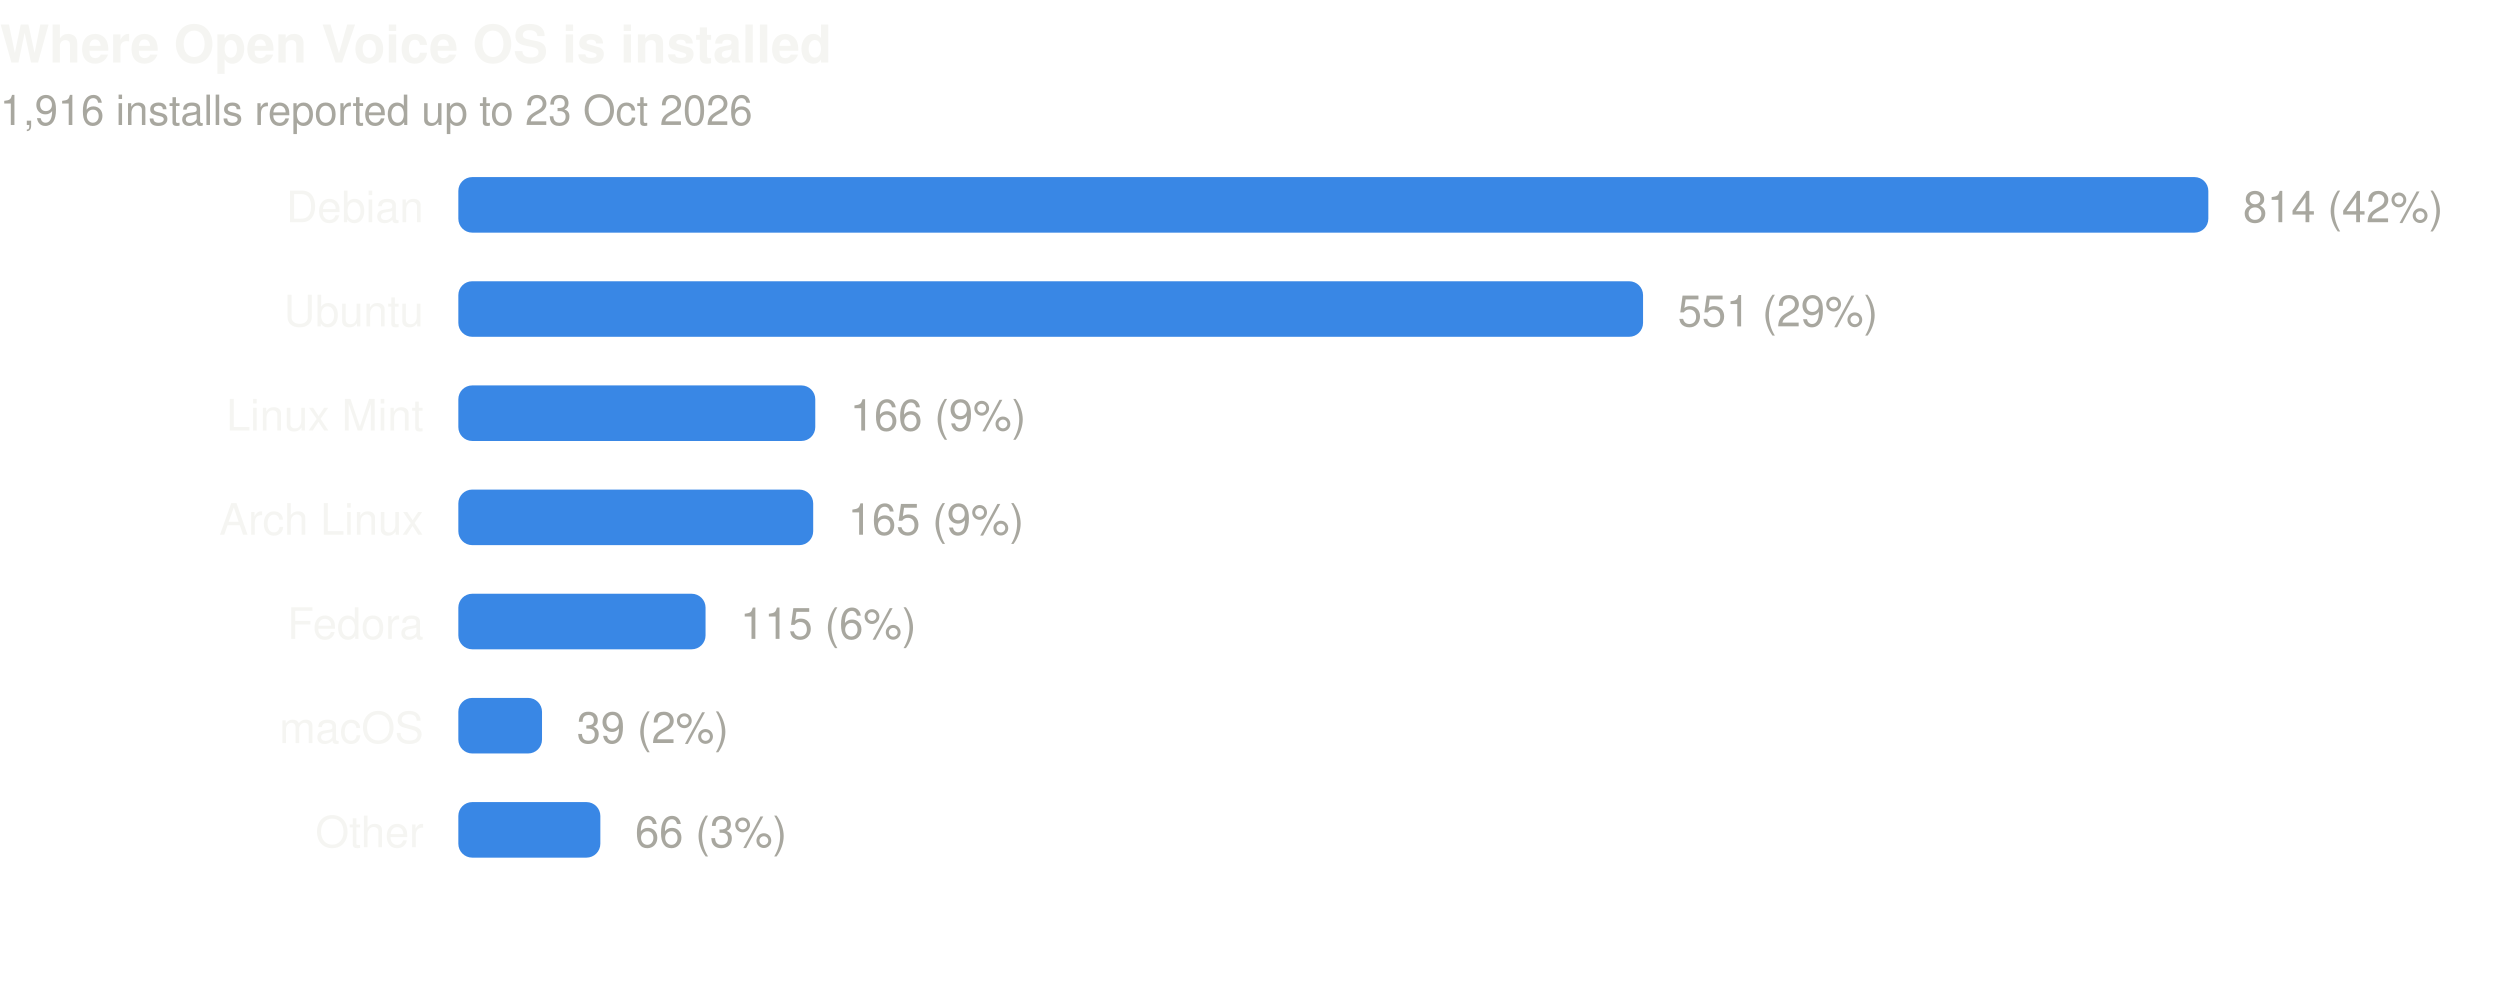
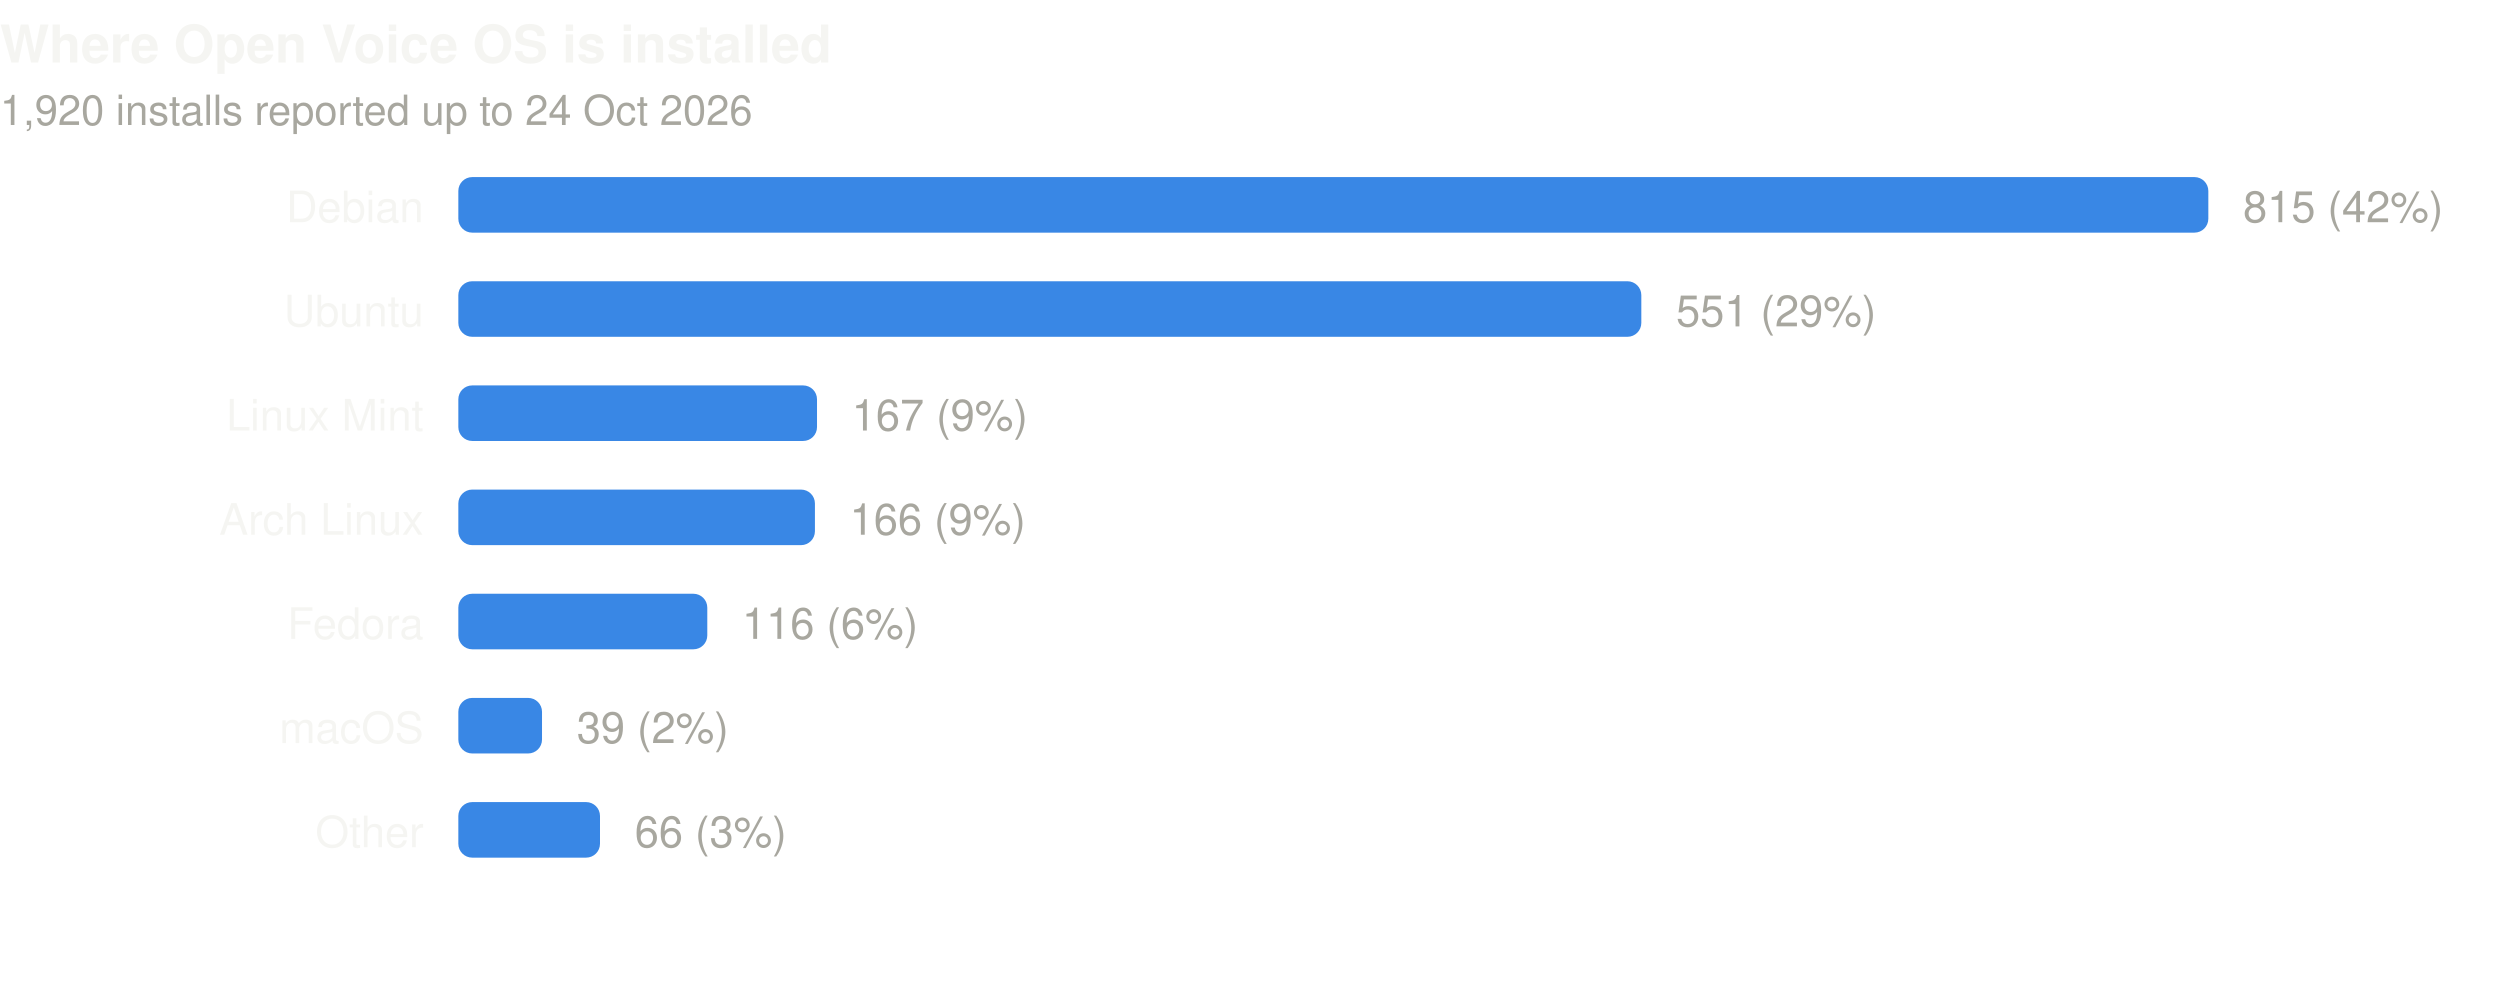
- <svg xmlns="http://www.w3.org/2000/svg" width="720" height="284" viewBox="0 0 720 284" role="img" aria-label="Where Open Voice OS is installed. 1,916 installs reported up to 23 Oct 2026">
+ <svg xmlns="http://www.w3.org/2000/svg" width="720" height="284" viewBox="0 0 720 284" role="img" aria-label="Where Open Voice OS is installed. 1,920 installs reported up to 24 Oct 2026">
  <text x="0" y="18" font-family="ui-sans-serif,-apple-system,BlinkMacSystemFont,'Segoe UI',Helvetica,Arial,sans-serif" font-size="15" font-weight="600" fill="#f5f5f2">Where Open Voice OS is installed</text>
-   <text x="0" y="36" font-family="ui-sans-serif,-apple-system,BlinkMacSystemFont,'Segoe UI',Helvetica,Arial,sans-serif" font-size="12" fill="#a8a79f">1,916 installs reported up to 23 Oct 2026</text>
+   <text x="0" y="36" font-family="ui-sans-serif,-apple-system,BlinkMacSystemFont,'Segoe UI',Helvetica,Arial,sans-serif" font-size="12" fill="#a8a79f">1,920 installs reported up to 24 Oct 2026</text>
  <text x="122" y="64.0" text-anchor="end" font-family="ui-sans-serif,-apple-system,BlinkMacSystemFont,'Segoe UI',Helvetica,Arial,sans-serif" font-size="12.5" fill="#f5f5f2">Debian</text>
  <rect x="132" y="51.0" width="504.0" height="16" rx="4" fill="#3987e5" />
-   <text x="646.0" y="64.0" font-family="ui-sans-serif,-apple-system,BlinkMacSystemFont,'Segoe UI',Helvetica,Arial,sans-serif" font-size="12.5" fill="#a8a79f">814 (42%)</text>
+   <text x="646.0" y="64.0" font-family="ui-sans-serif,-apple-system,BlinkMacSystemFont,'Segoe UI',Helvetica,Arial,sans-serif" font-size="12.5" fill="#a8a79f">815 (42%)</text>
  <text x="122" y="94.0" text-anchor="end" font-family="ui-sans-serif,-apple-system,BlinkMacSystemFont,'Segoe UI',Helvetica,Arial,sans-serif" font-size="12.5" fill="#f5f5f2">Ubuntu</text>
-   <rect x="132" y="81.0" width="341.2" height="16" rx="4" fill="#3987e5" />
-   <text x="483.2" y="94.0" font-family="ui-sans-serif,-apple-system,BlinkMacSystemFont,'Segoe UI',Helvetica,Arial,sans-serif" font-size="12.5" fill="#a8a79f">551 (29%)</text>
+   <rect x="132" y="81.0" width="340.7" height="16" rx="4" fill="#3987e5" />
+   <text x="482.7" y="94.0" font-family="ui-sans-serif,-apple-system,BlinkMacSystemFont,'Segoe UI',Helvetica,Arial,sans-serif" font-size="12.5" fill="#a8a79f">551 (29%)</text>
  <text x="122" y="124.0" text-anchor="end" font-family="ui-sans-serif,-apple-system,BlinkMacSystemFont,'Segoe UI',Helvetica,Arial,sans-serif" font-size="12.5" fill="#f5f5f2">Linux Mint</text>
-   <rect x="132" y="111.0" width="102.8" height="16" rx="4" fill="#3987e5" />
-   <text x="244.8" y="124.0" font-family="ui-sans-serif,-apple-system,BlinkMacSystemFont,'Segoe UI',Helvetica,Arial,sans-serif" font-size="12.5" fill="#a8a79f">166 (9%)</text>
+   <rect x="132" y="111.0" width="103.3" height="16" rx="4" fill="#3987e5" />
+   <text x="245.3" y="124.0" font-family="ui-sans-serif,-apple-system,BlinkMacSystemFont,'Segoe UI',Helvetica,Arial,sans-serif" font-size="12.5" fill="#a8a79f">167 (9%)</text>
  <text x="122" y="154.0" text-anchor="end" font-family="ui-sans-serif,-apple-system,BlinkMacSystemFont,'Segoe UI',Helvetica,Arial,sans-serif" font-size="12.5" fill="#f5f5f2">Arch Linux</text>
-   <rect x="132" y="141.0" width="102.2" height="16" rx="4" fill="#3987e5" />
-   <text x="244.2" y="154.0" font-family="ui-sans-serif,-apple-system,BlinkMacSystemFont,'Segoe UI',Helvetica,Arial,sans-serif" font-size="12.5" fill="#a8a79f">165 (9%)</text>
+   <rect x="132" y="141.0" width="102.7" height="16" rx="4" fill="#3987e5" />
+   <text x="244.7" y="154.0" font-family="ui-sans-serif,-apple-system,BlinkMacSystemFont,'Segoe UI',Helvetica,Arial,sans-serif" font-size="12.5" fill="#a8a79f">166 (9%)</text>
  <text x="122" y="184.0" text-anchor="end" font-family="ui-sans-serif,-apple-system,BlinkMacSystemFont,'Segoe UI',Helvetica,Arial,sans-serif" font-size="12.5" fill="#f5f5f2">Fedora</text>
-   <rect x="132" y="171.0" width="71.2" height="16" rx="4" fill="#3987e5" />
-   <text x="213.2" y="184.0" font-family="ui-sans-serif,-apple-system,BlinkMacSystemFont,'Segoe UI',Helvetica,Arial,sans-serif" font-size="12.5" fill="#a8a79f">115 (6%)</text>
+   <rect x="132" y="171.0" width="71.7" height="16" rx="4" fill="#3987e5" />
+   <text x="213.7" y="184.0" font-family="ui-sans-serif,-apple-system,BlinkMacSystemFont,'Segoe UI',Helvetica,Arial,sans-serif" font-size="12.5" fill="#a8a79f">116 (6%)</text>
  <text x="122" y="214.0" text-anchor="end" font-family="ui-sans-serif,-apple-system,BlinkMacSystemFont,'Segoe UI',Helvetica,Arial,sans-serif" font-size="12.5" fill="#f5f5f2">macOS</text>
  <rect x="132" y="201.0" width="24.1" height="16" rx="4" fill="#3987e5" />
  <text x="166.1" y="214.0" font-family="ui-sans-serif,-apple-system,BlinkMacSystemFont,'Segoe UI',Helvetica,Arial,sans-serif" font-size="12.5" fill="#a8a79f">39 (2%)</text>
  <text x="122" y="244.0" text-anchor="end" font-family="ui-sans-serif,-apple-system,BlinkMacSystemFont,'Segoe UI',Helvetica,Arial,sans-serif" font-size="12.5" fill="#f5f5f2">Other</text>
-   <rect x="132" y="231.0" width="40.9" height="16" rx="4" fill="#3987e5" />
-   <text x="182.9" y="244.0" font-family="ui-sans-serif,-apple-system,BlinkMacSystemFont,'Segoe UI',Helvetica,Arial,sans-serif" font-size="12.5" fill="#a8a79f">66 (3%)</text>
+   <rect x="132" y="231.0" width="40.8" height="16" rx="4" fill="#3987e5" />
+   <text x="182.8" y="244.0" font-family="ui-sans-serif,-apple-system,BlinkMacSystemFont,'Segoe UI',Helvetica,Arial,sans-serif" font-size="12.5" fill="#a8a79f">66 (3%)</text>
</svg>
